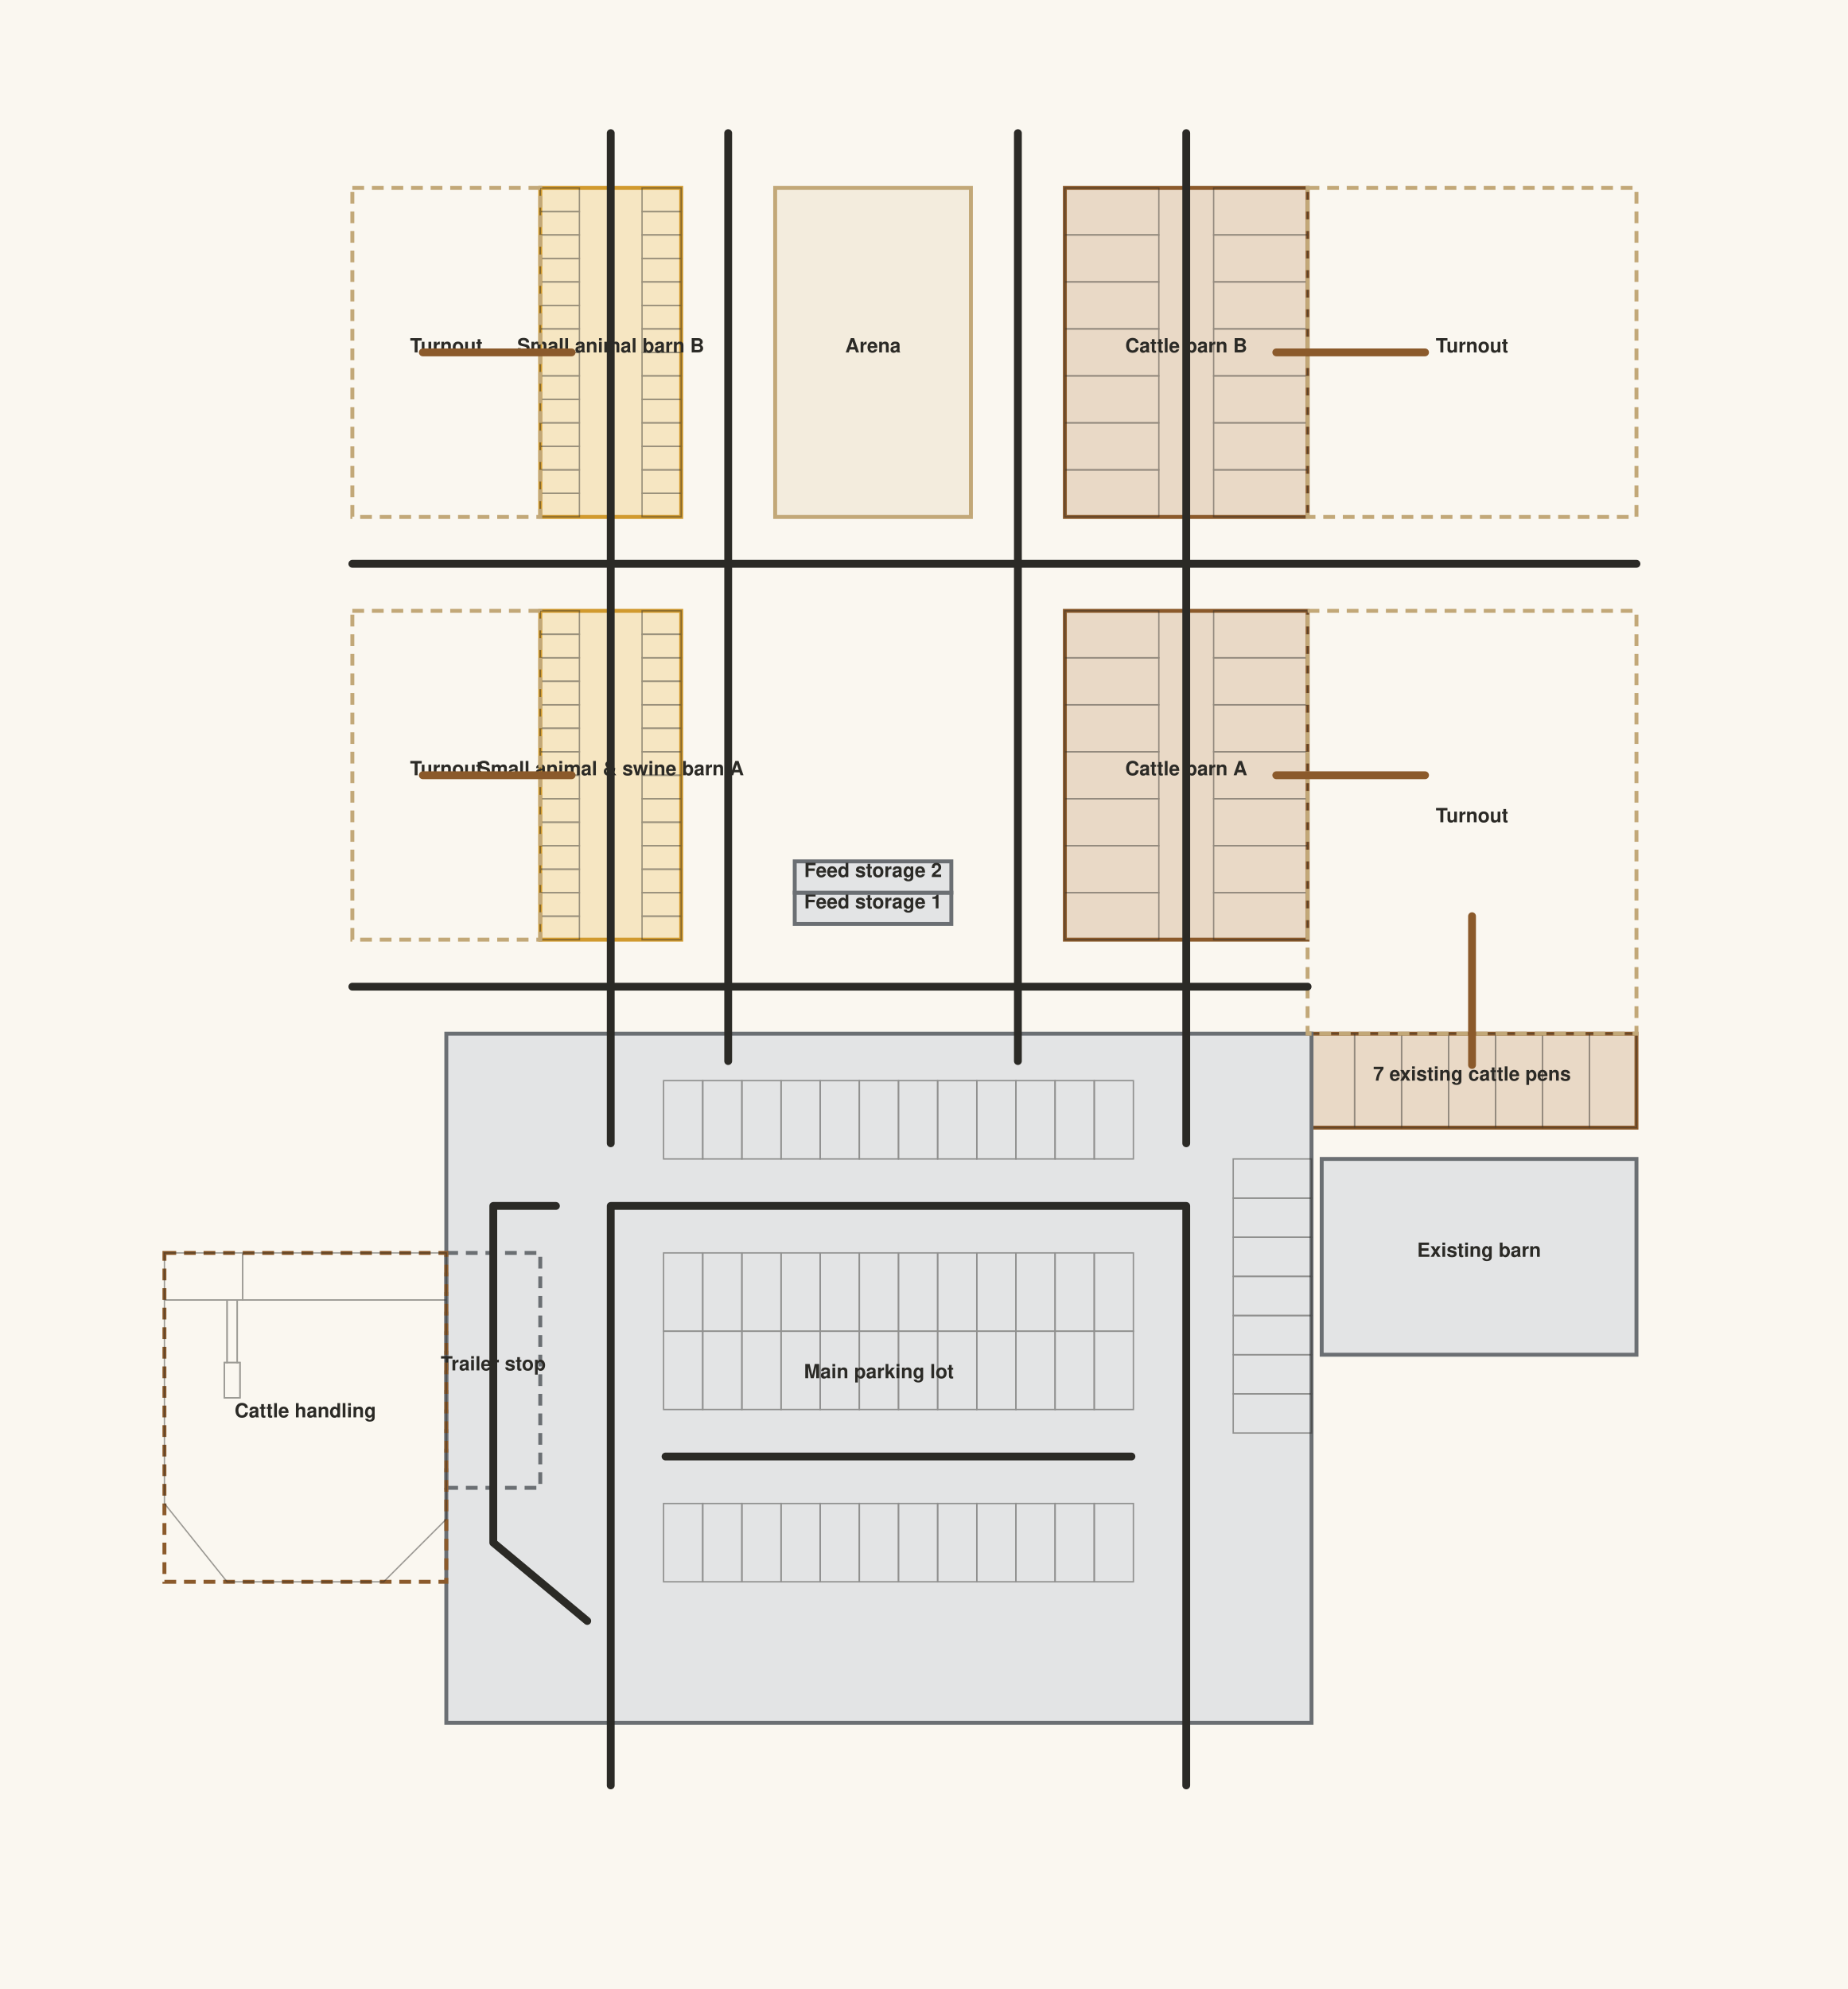
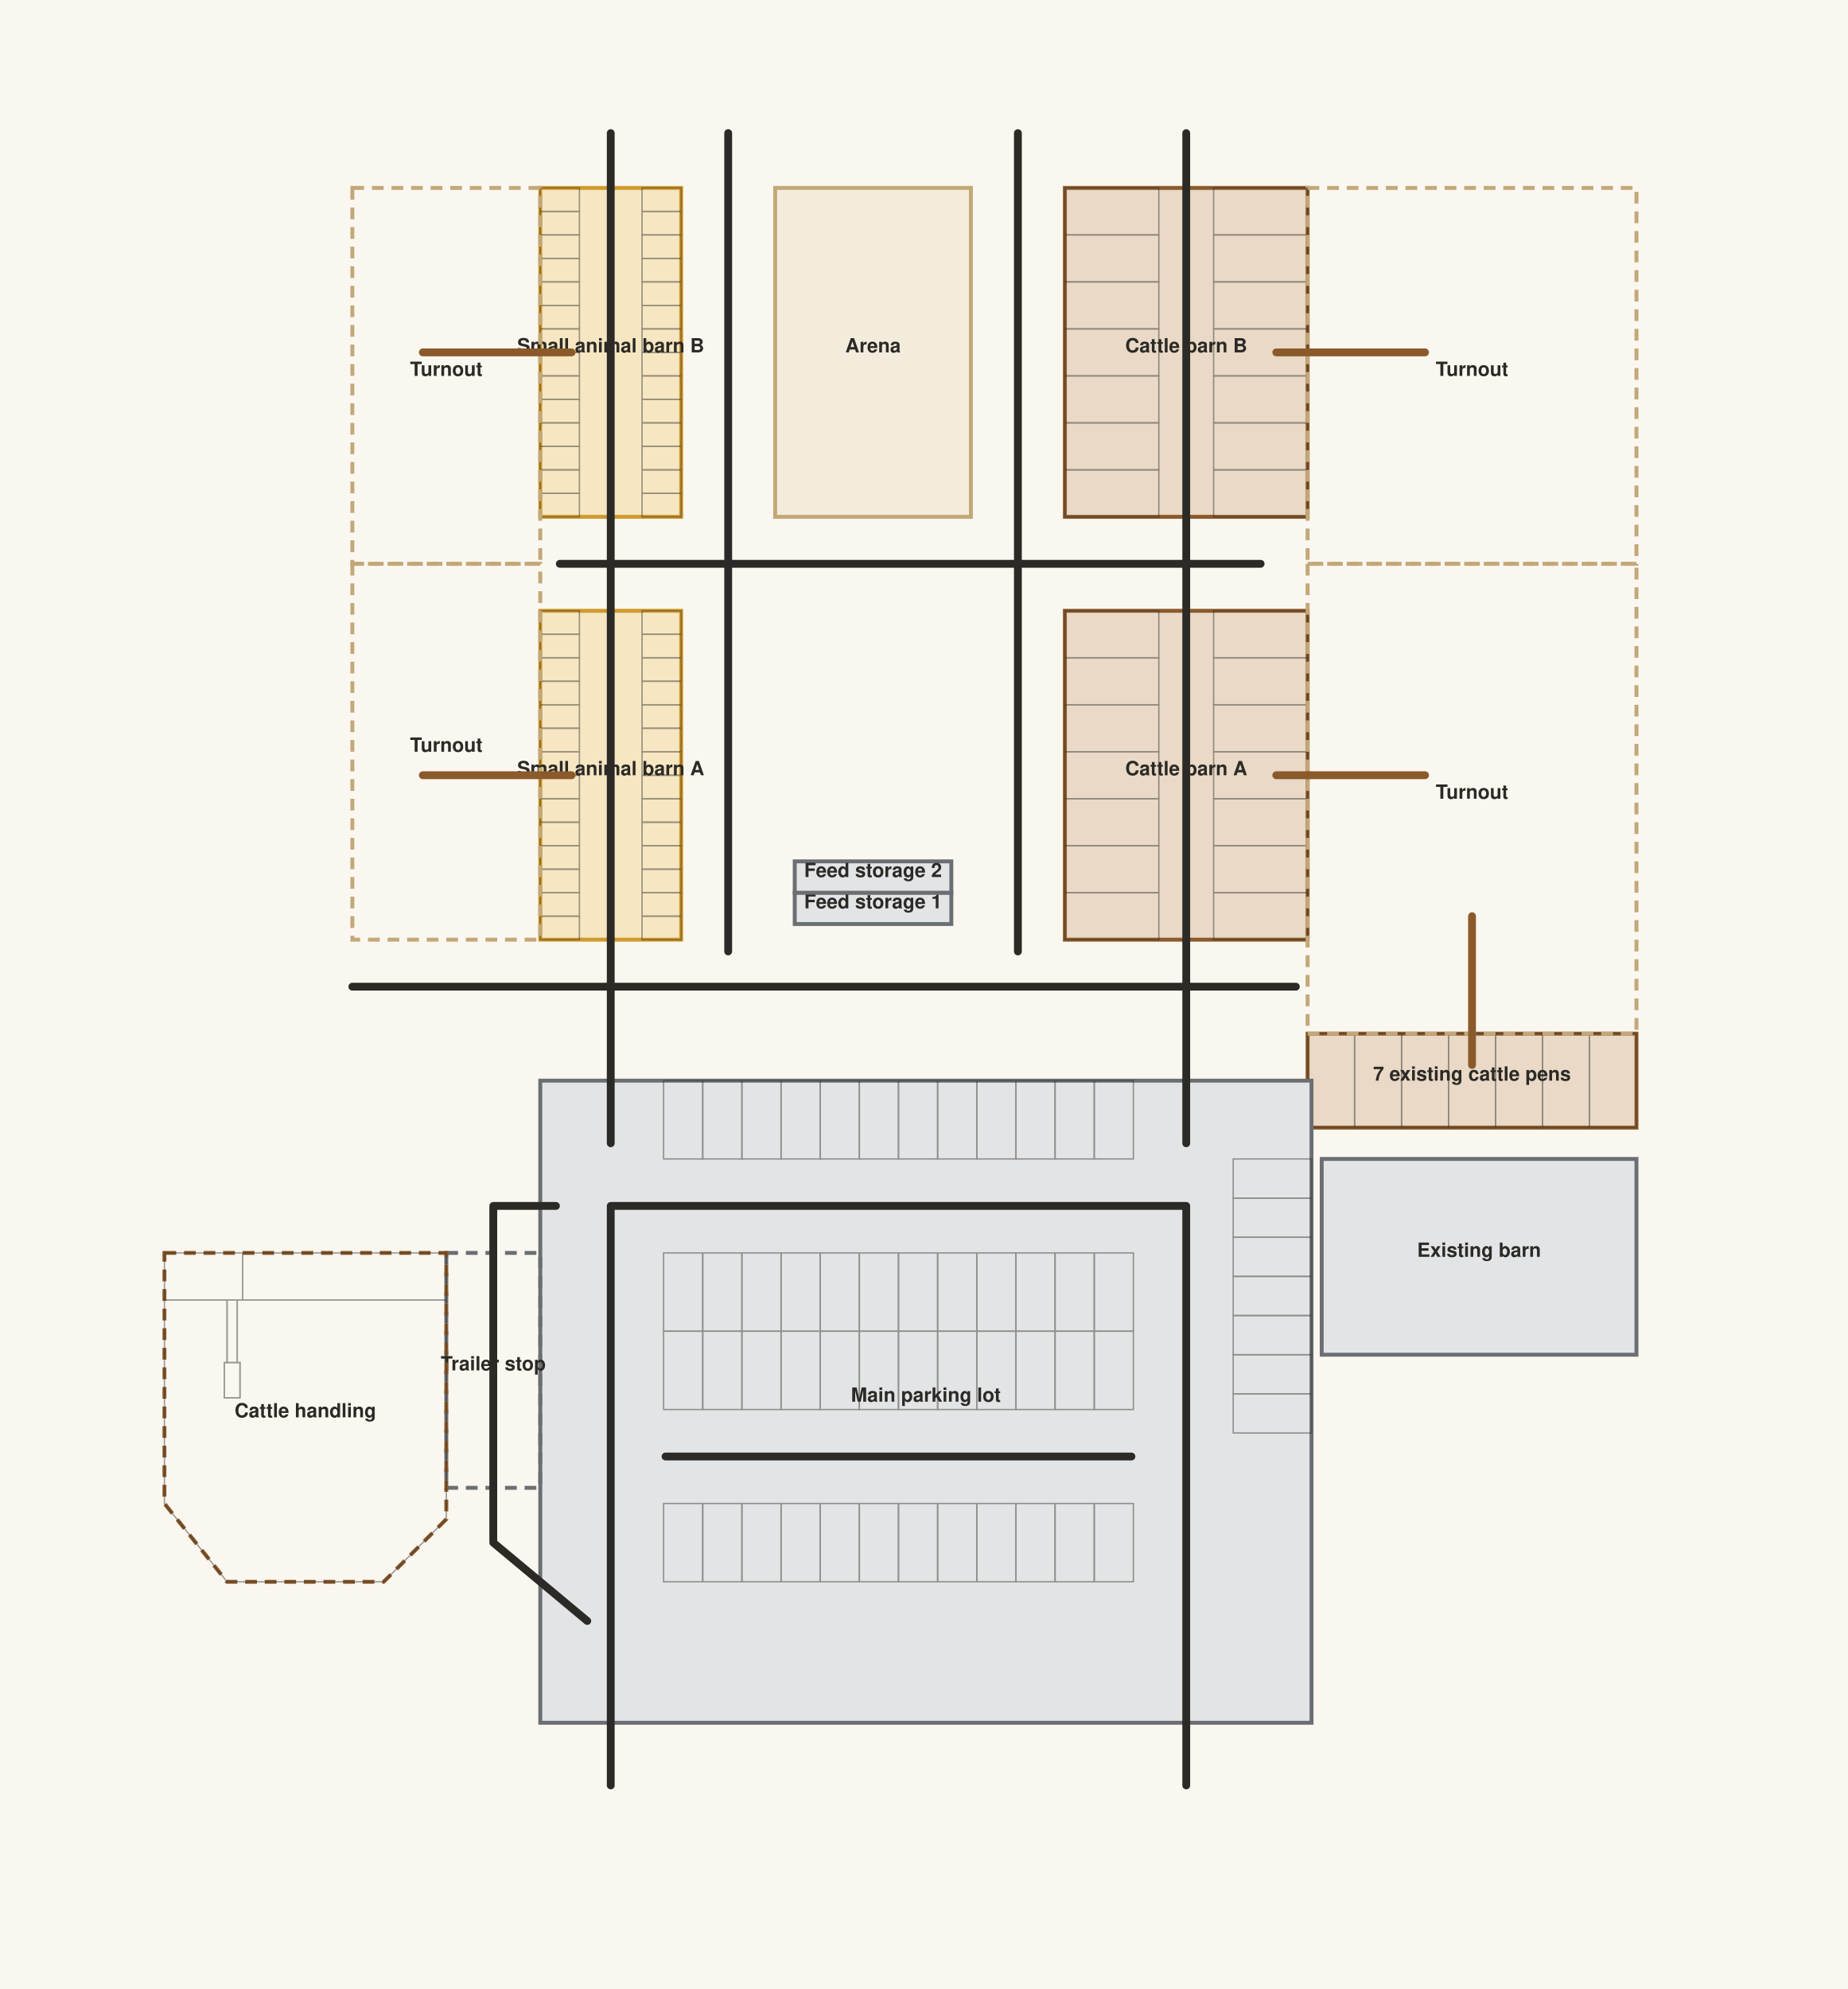
<svg xmlns="http://www.w3.org/2000/svg" viewBox="-138.0 -48 472.0 508" font-family="Avenir Next,Helvetica,Arial,sans-serif">
  <rect x="-138.0" y="-48" width="472.0" height="508" fill="#FAF7F0" />
  <g id="level-1">
    <g id="existing-barn">
      <rect x="199.6" y="248" width="80.4" height="50" fill="#E3E4E5" stroke="#6B6F73" stroke-width="1" />
      <text x="239.8" y="273.0" text-anchor="middle" font-size="5" font-weight="700" fill="#2B2A26">Existing barn</text>
    </g>
    <g id="existing-pens">
      <rect x="196" y="216" width="84" height="24" fill="#E9D9C6" stroke="#8B5A2B" stroke-width="1" />
      <g fill="none" stroke="#2B2A26" stroke-width=".35" opacity=".45">
        <rect x="196" y="216" width="12" height="24" />
        <rect x="208" y="216" width="12" height="24" />
        <rect x="220" y="216" width="12" height="24" />
        <rect x="232" y="216" width="12" height="24" />
        <rect x="244" y="216" width="12" height="24" />
        <rect x="256" y="216" width="12" height="24" />
        <rect x="268" y="216" width="12" height="24" />
      </g>
      <text x="238.0" y="228.0" text-anchor="middle" font-size="5" font-weight="700" fill="#2B2A26">7 existing cattle pens</text>
    </g>
    <g id="parking">
-       <rect x="-24.0" y="216" width="221.0" height="176" fill="#E3E4E5" stroke="#6B6F73" stroke-width="1" />
+       <polygon points="0,228 197.0,228 197.0,392 0,392" fill="#E3E4E5" stroke="#6B6F73" stroke-width="1" />
      <g fill="none" stroke="#2B2A26" stroke-width=".35" opacity=".45">
        <rect x="31.5" y="228" width="10" height="20" />
        <rect x="41.5" y="228" width="10" height="20" />
        <rect x="51.5" y="228" width="10" height="20" />
        <rect x="61.5" y="228" width="10" height="20" />
        <rect x="71.5" y="228" width="10" height="20" />
        <rect x="81.5" y="228" width="10" height="20" />
        <rect x="91.5" y="228" width="10" height="20" />
        <rect x="101.5" y="228" width="10" height="20" />
        <rect x="111.5" y="228" width="10" height="20" />
        <rect x="121.5" y="228" width="10" height="20" />
        <rect x="131.5" y="228" width="10" height="20" />
        <rect x="141.5" y="228" width="10" height="20" />
        <rect x="31.5" y="272" width="10" height="20" />
        <rect x="41.5" y="272" width="10" height="20" />
        <rect x="51.5" y="272" width="10" height="20" />
        <rect x="61.5" y="272" width="10" height="20" />
        <rect x="71.5" y="272" width="10" height="20" />
        <rect x="81.5" y="272" width="10" height="20" />
        <rect x="91.5" y="272" width="10" height="20" />
        <rect x="101.5" y="272" width="10" height="20" />
        <rect x="111.5" y="272" width="10" height="20" />
        <rect x="121.5" y="272" width="10" height="20" />
        <rect x="131.5" y="272" width="10" height="20" />
        <rect x="141.5" y="272" width="10" height="20" />
        <rect x="31.5" y="292" width="10" height="20" />
        <rect x="41.5" y="292" width="10" height="20" />
        <rect x="51.5" y="292" width="10" height="20" />
        <rect x="61.5" y="292" width="10" height="20" />
        <rect x="71.5" y="292" width="10" height="20" />
        <rect x="81.5" y="292" width="10" height="20" />
        <rect x="91.5" y="292" width="10" height="20" />
        <rect x="101.5" y="292" width="10" height="20" />
        <rect x="111.5" y="292" width="10" height="20" />
        <rect x="121.5" y="292" width="10" height="20" />
        <rect x="131.5" y="292" width="10" height="20" />
        <rect x="141.5" y="292" width="10" height="20" />
        <rect x="31.5" y="336" width="10" height="20" />
        <rect x="41.5" y="336" width="10" height="20" />
        <rect x="51.5" y="336" width="10" height="20" />
        <rect x="61.5" y="336" width="10" height="20" />
        <rect x="71.5" y="336" width="10" height="20" />
        <rect x="81.5" y="336" width="10" height="20" />
        <rect x="91.5" y="336" width="10" height="20" />
        <rect x="101.5" y="336" width="10" height="20" />
        <rect x="111.5" y="336" width="10" height="20" />
        <rect x="121.5" y="336" width="10" height="20" />
        <rect x="131.5" y="336" width="10" height="20" />
        <rect x="141.5" y="336" width="10" height="20" />
        <rect x="177.0" y="248" width="20" height="10" />
        <rect x="177.0" y="258" width="20" height="10" />
        <rect x="177.0" y="268" width="20" height="10" />
        <rect x="177.0" y="278" width="20" height="10" />
        <rect x="177.0" y="288" width="20" height="10" />
        <rect x="177.0" y="298" width="20" height="10" />
        <rect x="177.0" y="308" width="20" height="10" />
      </g>
-       <text x="86.5" y="304.0" text-anchor="middle" font-size="5" font-weight="700" fill="#2B2A26">Main parking lot</text>
+       <text x="98.5" y="310.0" text-anchor="middle" font-size="5" font-weight="700" fill="#2B2A26">Main parking lot</text>
    </g>
    <g id="trailer-stop">
      <rect x="-24.0" y="272" width="24" height="60" fill="none" stroke="#6B6F73" stroke-width="1" stroke-dasharray="3 2" />
      <text x="-12.0" y="302.0" text-anchor="middle" font-size="5" font-weight="700" fill="#2B2A26">Trailer stop</text>
    </g>
    <g id="handling">
-       <rect x="-96.0" y="272" width="72" height="84" fill="none" stroke="#8B5A2B" stroke-width="1" stroke-dasharray="3 2" />
+       <polygon points="-96.0,272 -24.0,272 -24.0,340 -40.0,356 -80.0,356 -96.0,336" fill="none" stroke="#8B5A2B" stroke-width="1" stroke-dasharray="3 2" />
      <g fill="none" stroke="#2B2A26" stroke-width=".35" opacity=".45">
        <polygon points="-96.0,284 -80.0,284 -80.0,300 -80.7,300 -80.7,309 -76.7,309 -76.7,300 -77.4,300 -77.4,284 -24.0,284 -24.0,340 -40.0,356 -80.0,356 -96.0,336" />
        <rect x="-76.0" y="272" width="52" height="12" />
        <rect x="-96.0" y="272" width="20" height="12" />
        <rect x="-80.0" y="284" width="2.6" height="16" />
        <rect x="-80.7" y="300" width="4" height="9" />
      </g>
      <text x="-60.0" y="314.0" text-anchor="middle" font-size="5" font-weight="700" fill="#2B2A26">Cattle handling</text>
    </g>
  </g>
  <g id="level-2">
    <g id="cattle-a">
      <rect x="134" y="108" width="62" height="84" fill="#E9D9C6" stroke="#8B5A2B" stroke-width="1" />
      <g fill="none" stroke="#2B2A26" stroke-width=".35" opacity=".45">
        <rect x="134" y="108" width="24" height="12" />
        <rect x="134" y="120" width="24" height="12" />
        <rect x="134" y="132" width="24" height="12" />
        <rect x="134" y="144" width="24" height="12" />
        <rect x="134" y="156" width="24" height="12" />
        <rect x="134" y="168" width="24" height="12" />
        <rect x="134" y="180" width="24" height="12" />
        <rect x="172" y="108" width="24" height="12" />
        <rect x="172" y="120" width="24" height="12" />
        <rect x="172" y="132" width="24" height="12" />
        <rect x="172" y="144" width="24" height="12" />
        <rect x="172" y="156" width="24" height="12" />
        <rect x="172" y="168" width="24" height="12" />
        <rect x="172" y="180" width="24" height="12" />
      </g>
      <text x="165.0" y="150.0" text-anchor="middle" font-size="5" font-weight="700" fill="#2B2A26">Cattle barn A</text>
    </g>
    <g id="small-a">
      <rect x="0" y="108" width="36" height="84" fill="#F6E6C2" stroke="#D19A2E" stroke-width="1" />
      <g fill="none" stroke="#2B2A26" stroke-width=".35" opacity=".45">
        <rect x="0" y="108" width="10" height="6" />
        <rect x="0" y="114" width="10" height="6" />
        <rect x="0" y="120" width="10" height="6" />
        <rect x="0" y="126" width="10" height="6" />
        <rect x="0" y="132" width="10" height="6" />
        <rect x="0" y="138" width="10" height="6" />
        <rect x="0" y="144" width="10" height="6" />
        <rect x="0" y="150" width="10" height="6" />
        <rect x="0" y="156" width="10" height="6" />
        <rect x="0" y="162" width="10" height="6" />
        <rect x="0" y="168" width="10" height="6" />
        <rect x="0" y="174" width="10" height="6" />
        <rect x="0" y="180" width="10" height="6" />
        <rect x="0" y="186" width="10" height="6" />
        <rect x="26" y="108" width="10" height="6" />
        <rect x="26" y="114" width="10" height="6" />
        <rect x="26" y="120" width="10" height="6" />
        <rect x="26" y="126" width="10" height="6" />
        <rect x="26" y="132" width="10" height="6" />
        <rect x="26" y="138" width="10" height="6" />
        <rect x="26" y="144" width="10" height="6" />
        <rect x="26" y="150" width="10" height="6" />
        <rect x="26" y="156" width="10" height="6" />
        <rect x="26" y="162" width="10" height="6" />
        <rect x="26" y="168" width="10" height="6" />
        <rect x="26" y="174" width="10" height="6" />
        <rect x="26" y="180" width="10" height="6" />
        <rect x="26" y="186" width="10" height="6" />
      </g>
-       <text x="18.0" y="150.0" text-anchor="middle" font-size="5" font-weight="700" fill="#2B2A26">Small animal &amp; swine barn A</text>
+       <text x="18.0" y="150.0" text-anchor="middle" font-size="5" font-weight="700" fill="#2B2A26">Small animal barn A</text>
    </g>
    <g id="feed-1">
      <rect x="65" y="180" width="40" height="8" fill="#E3E4E5" stroke="#6B6F73" stroke-width="1" />
      <text x="85.0" y="184.0" text-anchor="middle" font-size="5" font-weight="700" fill="#2B2A26">Feed storage 1</text>
    </g>
    <g id="turnout-cattle-a">
-       <rect x="196" y="108" width="84" height="108" fill="none" stroke="#C2A878" stroke-width="1" stroke-dasharray="3 2" />
-       <text x="238.0" y="162.0" text-anchor="middle" font-size="5" font-weight="700" fill="#2B2A26">Turnout</text>
+       <rect x="196" y="96.0" width="84" height="120.0" fill="none" stroke="#C2A878" stroke-width="1" stroke-dasharray="3 2" />
+       <text x="238.0" y="156.0" text-anchor="middle" font-size="5" font-weight="700" fill="#2B2A26">Turnout</text>
    </g>
    <g id="turnout-small-a">
-       <rect x="-48" y="108" width="48" height="84" fill="none" stroke="#C2A878" stroke-width="1" stroke-dasharray="3 2" />
-       <text x="-24.0" y="150.0" text-anchor="middle" font-size="5" font-weight="700" fill="#2B2A26">Turnout</text>
+       <rect x="-48" y="96.0" width="48" height="96.0" fill="none" stroke="#C2A878" stroke-width="1" stroke-dasharray="3 2" />
+       <text x="-24.0" y="144.0" text-anchor="middle" font-size="5" font-weight="700" fill="#2B2A26">Turnout</text>
    </g>
  </g>
  <g id="level-3">
    <g id="cattle-b">
      <rect x="134" y="0" width="62" height="84" fill="#E9D9C6" stroke="#8B5A2B" stroke-width="1" />
      <g fill="none" stroke="#2B2A26" stroke-width=".35" opacity=".45">
        <rect x="134" y="0" width="24" height="12" />
        <rect x="134" y="12" width="24" height="12" />
        <rect x="134" y="24" width="24" height="12" />
        <rect x="134" y="36" width="24" height="12" />
        <rect x="134" y="48" width="24" height="12" />
        <rect x="134" y="60" width="24" height="12" />
        <rect x="134" y="72" width="24" height="12" />
        <rect x="172" y="0" width="24" height="12" />
        <rect x="172" y="12" width="24" height="12" />
        <rect x="172" y="24" width="24" height="12" />
        <rect x="172" y="36" width="24" height="12" />
        <rect x="172" y="48" width="24" height="12" />
        <rect x="172" y="60" width="24" height="12" />
        <rect x="172" y="72" width="24" height="12" />
      </g>
      <text x="165.0" y="42.0" text-anchor="middle" font-size="5" font-weight="700" fill="#2B2A26">Cattle barn B</text>
    </g>
    <g id="small-b">
      <rect x="0" y="0" width="36" height="84" fill="#F6E6C2" stroke="#D19A2E" stroke-width="1" />
      <g fill="none" stroke="#2B2A26" stroke-width=".35" opacity=".45">
        <rect x="0" y="0" width="10" height="6" />
        <rect x="0" y="6" width="10" height="6" />
        <rect x="0" y="12" width="10" height="6" />
        <rect x="0" y="18" width="10" height="6" />
        <rect x="0" y="24" width="10" height="6" />
        <rect x="0" y="30" width="10" height="6" />
        <rect x="0" y="36" width="10" height="6" />
        <rect x="0" y="42" width="10" height="6" />
        <rect x="0" y="48" width="10" height="6" />
        <rect x="0" y="54" width="10" height="6" />
        <rect x="0" y="60" width="10" height="6" />
        <rect x="0" y="66" width="10" height="6" />
        <rect x="0" y="72" width="10" height="6" />
        <rect x="0" y="78" width="10" height="6" />
        <rect x="26" y="0" width="10" height="6" />
        <rect x="26" y="6" width="10" height="6" />
        <rect x="26" y="12" width="10" height="6" />
        <rect x="26" y="18" width="10" height="6" />
        <rect x="26" y="24" width="10" height="6" />
        <rect x="26" y="30" width="10" height="6" />
        <rect x="26" y="36" width="10" height="6" />
        <rect x="26" y="42" width="10" height="6" />
        <rect x="26" y="48" width="10" height="6" />
        <rect x="26" y="54" width="10" height="6" />
        <rect x="26" y="60" width="10" height="6" />
        <rect x="26" y="66" width="10" height="6" />
        <rect x="26" y="72" width="10" height="6" />
        <rect x="26" y="78" width="10" height="6" />
      </g>
      <text x="18.0" y="42.0" text-anchor="middle" font-size="5" font-weight="700" fill="#2B2A26">Small animal barn B</text>
    </g>
    <g id="arena">
      <rect x="60" y="0" width="50" height="84" fill="#F3ECDD" stroke="#C2A878" stroke-width="1" />
      <text x="85.0" y="42.0" text-anchor="middle" font-size="5" font-weight="700" fill="#2B2A26">Arena</text>
    </g>
    <g id="feed-2">
      <rect x="65" y="172" width="40" height="8" fill="#E3E4E5" stroke="#6B6F73" stroke-width="1" />
      <text x="85.0" y="176.0" text-anchor="middle" font-size="5" font-weight="700" fill="#2B2A26">Feed storage 2</text>
    </g>
    <g id="turnout-cattle-b">
-       <rect x="196" y="0" width="84" height="84" fill="none" stroke="#C2A878" stroke-width="1" stroke-dasharray="3 2" />
-       <text x="238.0" y="42.0" text-anchor="middle" font-size="5" font-weight="700" fill="#2B2A26">Turnout</text>
+       <rect x="196" y="0" width="84" height="96.0" fill="none" stroke="#C2A878" stroke-width="1" stroke-dasharray="3 2" />
+       <text x="238.0" y="48.0" text-anchor="middle" font-size="5" font-weight="700" fill="#2B2A26">Turnout</text>
    </g>
    <g id="turnout-small-b">
-       <rect x="-48" y="0" width="48" height="84" fill="none" stroke="#C2A878" stroke-width="1" stroke-dasharray="3 2" />
-       <text x="-24.0" y="42.0" text-anchor="middle" font-size="5" font-weight="700" fill="#2B2A26">Turnout</text>
+       <rect x="-48" y="0" width="48" height="96.0" fill="none" stroke="#C2A878" stroke-width="1" stroke-dasharray="3 2" />
+       <text x="-24.0" y="48.0" text-anchor="middle" font-size="5" font-weight="700" fill="#2B2A26">Turnout</text>
    </g>
  </g>
  <g id="drives" />
  <g id="circulation">
-     <polyline id="lane-west" points="48.0,-14 48.0,223" fill="none" stroke="#2B2A26" stroke-width="2" stroke-linecap="round" stroke-linejoin="round" />
-     <polyline id="lane-east" points="122.0,-14 122.0,223" fill="none" stroke="#2B2A26" stroke-width="2" stroke-linecap="round" stroke-linejoin="round" />
-     <polyline id="drive-cross" points="-48,204.0 196,204.0" fill="none" stroke="#2B2A26" stroke-width="2" stroke-linecap="round" stroke-linejoin="round" />
-     <polyline id="lane-mid" points="-48,96.0 280,96.0" fill="none" stroke="#2B2A26" stroke-width="2" stroke-linecap="round" stroke-linejoin="round" />
+     <polyline id="lane-west" points="48.0,-14 48.0,195" fill="none" stroke="#2B2A26" stroke-width="2" stroke-linecap="round" stroke-linejoin="round" />
+     <polyline id="lane-east" points="122.0,-14 122.0,195" fill="none" stroke="#2B2A26" stroke-width="2" stroke-linecap="round" stroke-linejoin="round" />
+     <polyline id="drive-cross" points="-48,204.0 193,204.0" fill="none" stroke="#2B2A26" stroke-width="2" stroke-linecap="round" stroke-linejoin="round" />
+     <polyline id="lane-mid" points="5,96.0 184,96.0" fill="none" stroke="#2B2A26" stroke-width="2" stroke-linecap="round" stroke-linejoin="round" />
    <polyline id="aisle-cattle" points="165.0,-14 165.0,244" fill="none" stroke="#2B2A26" stroke-width="2" stroke-linecap="round" stroke-linejoin="round" />
    <polyline id="aisle-small" points="18.0,-14 18.0,244" fill="none" stroke="#2B2A26" stroke-width="2" stroke-linecap="round" stroke-linejoin="round" />
    <polyline id="loop-parking" points="165.0,408 165.0,260 18.0,260 18.0,408" fill="none" stroke="#2B2A26" stroke-width="2" stroke-linecap="round" stroke-linejoin="round" />
    <polyline id="loop-mid" points="151.0,324 32.0,324" fill="none" stroke="#2B2A26" stroke-width="2" stroke-linecap="round" stroke-linejoin="round" />
    <polyline id="trailers" points="4.0,260 -12.0,260 -12.0,346 12.0,366" fill="none" stroke="#2B2A26" stroke-width="2" stroke-linecap="round" stroke-linejoin="round" />
    <polyline id="an-cattle-a" points="188,150.0 226,150.0" fill="none" stroke="#8B5A2B" stroke-width="2" stroke-linecap="round" stroke-linejoin="round" />
    <polyline id="an-cattle-b" points="188,42.0 226,42.0" fill="none" stroke="#8B5A2B" stroke-width="2" stroke-linecap="round" stroke-linejoin="round" />
    <polyline id="an-small-a" points="8,150.0 -30,150.0" fill="none" stroke="#8B5A2B" stroke-width="2" stroke-linecap="round" stroke-linejoin="round" />
    <polyline id="an-small-b" points="8,42.0 -30,42.0" fill="none" stroke="#8B5A2B" stroke-width="2" stroke-linecap="round" stroke-linejoin="round" />
    <polyline id="an-pens" points="238.0,224 238.0,186" fill="none" stroke="#8B5A2B" stroke-width="2" stroke-linecap="round" stroke-linejoin="round" />
  </g>
</svg>
